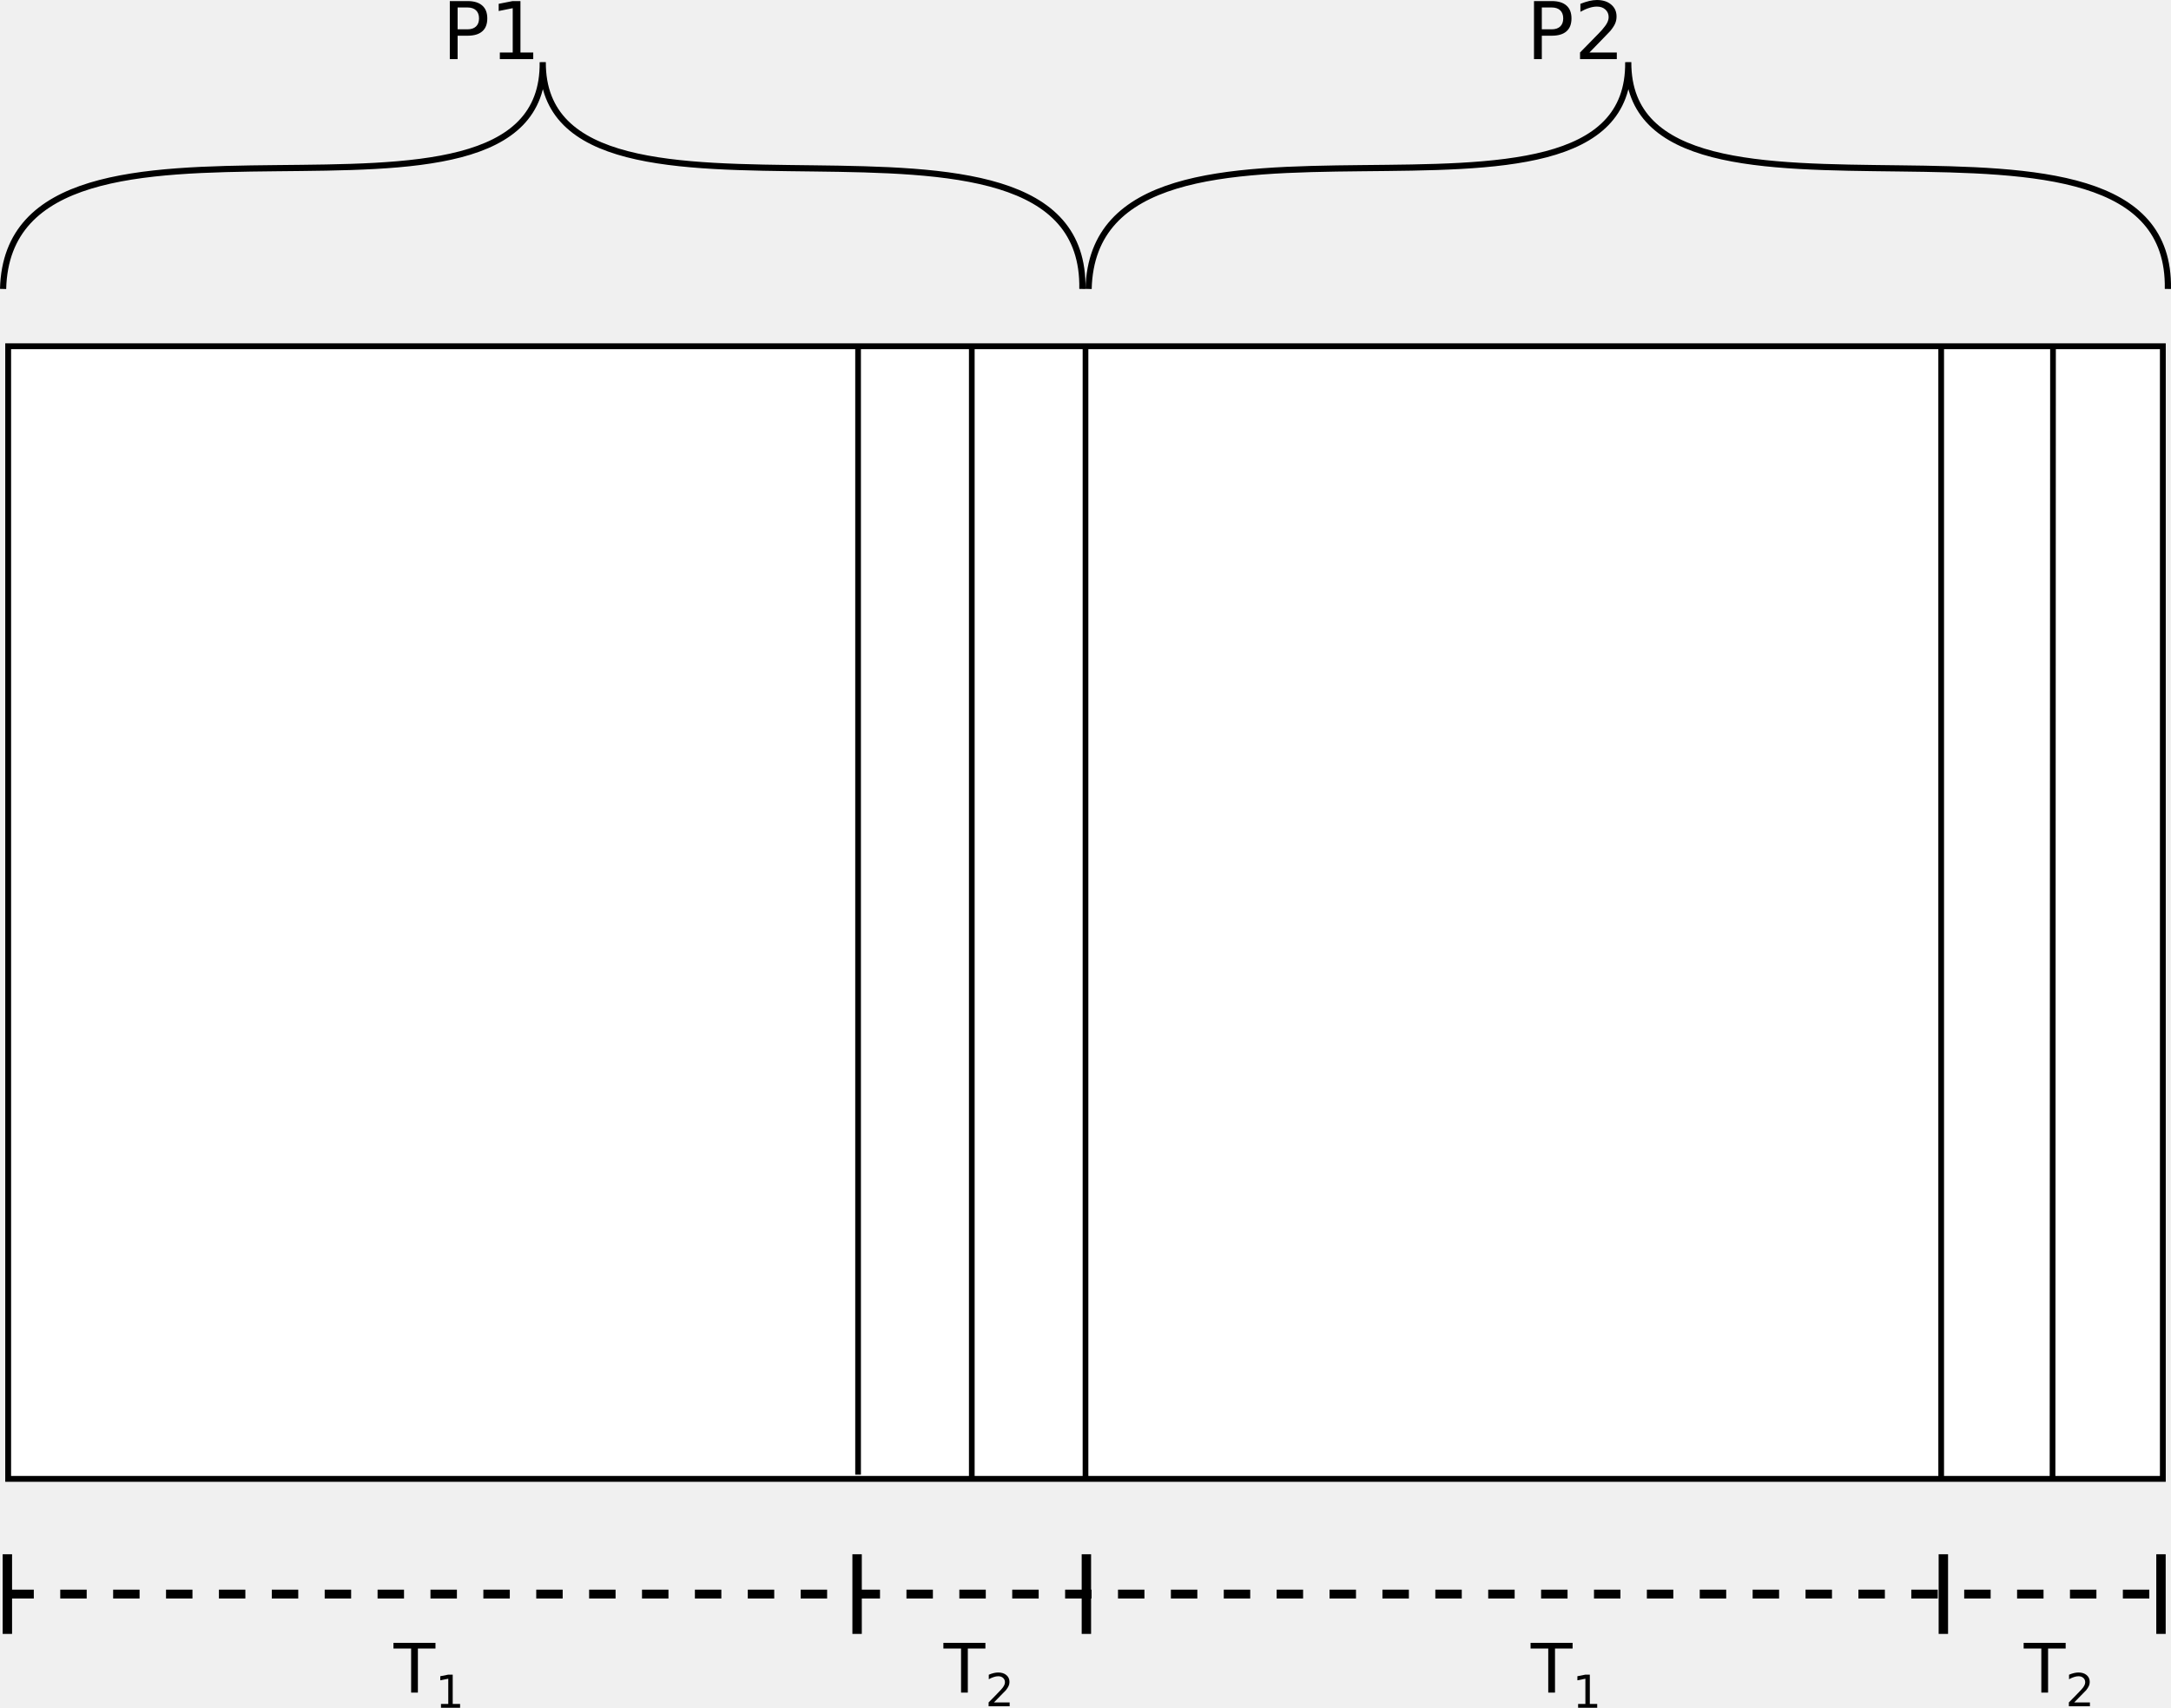
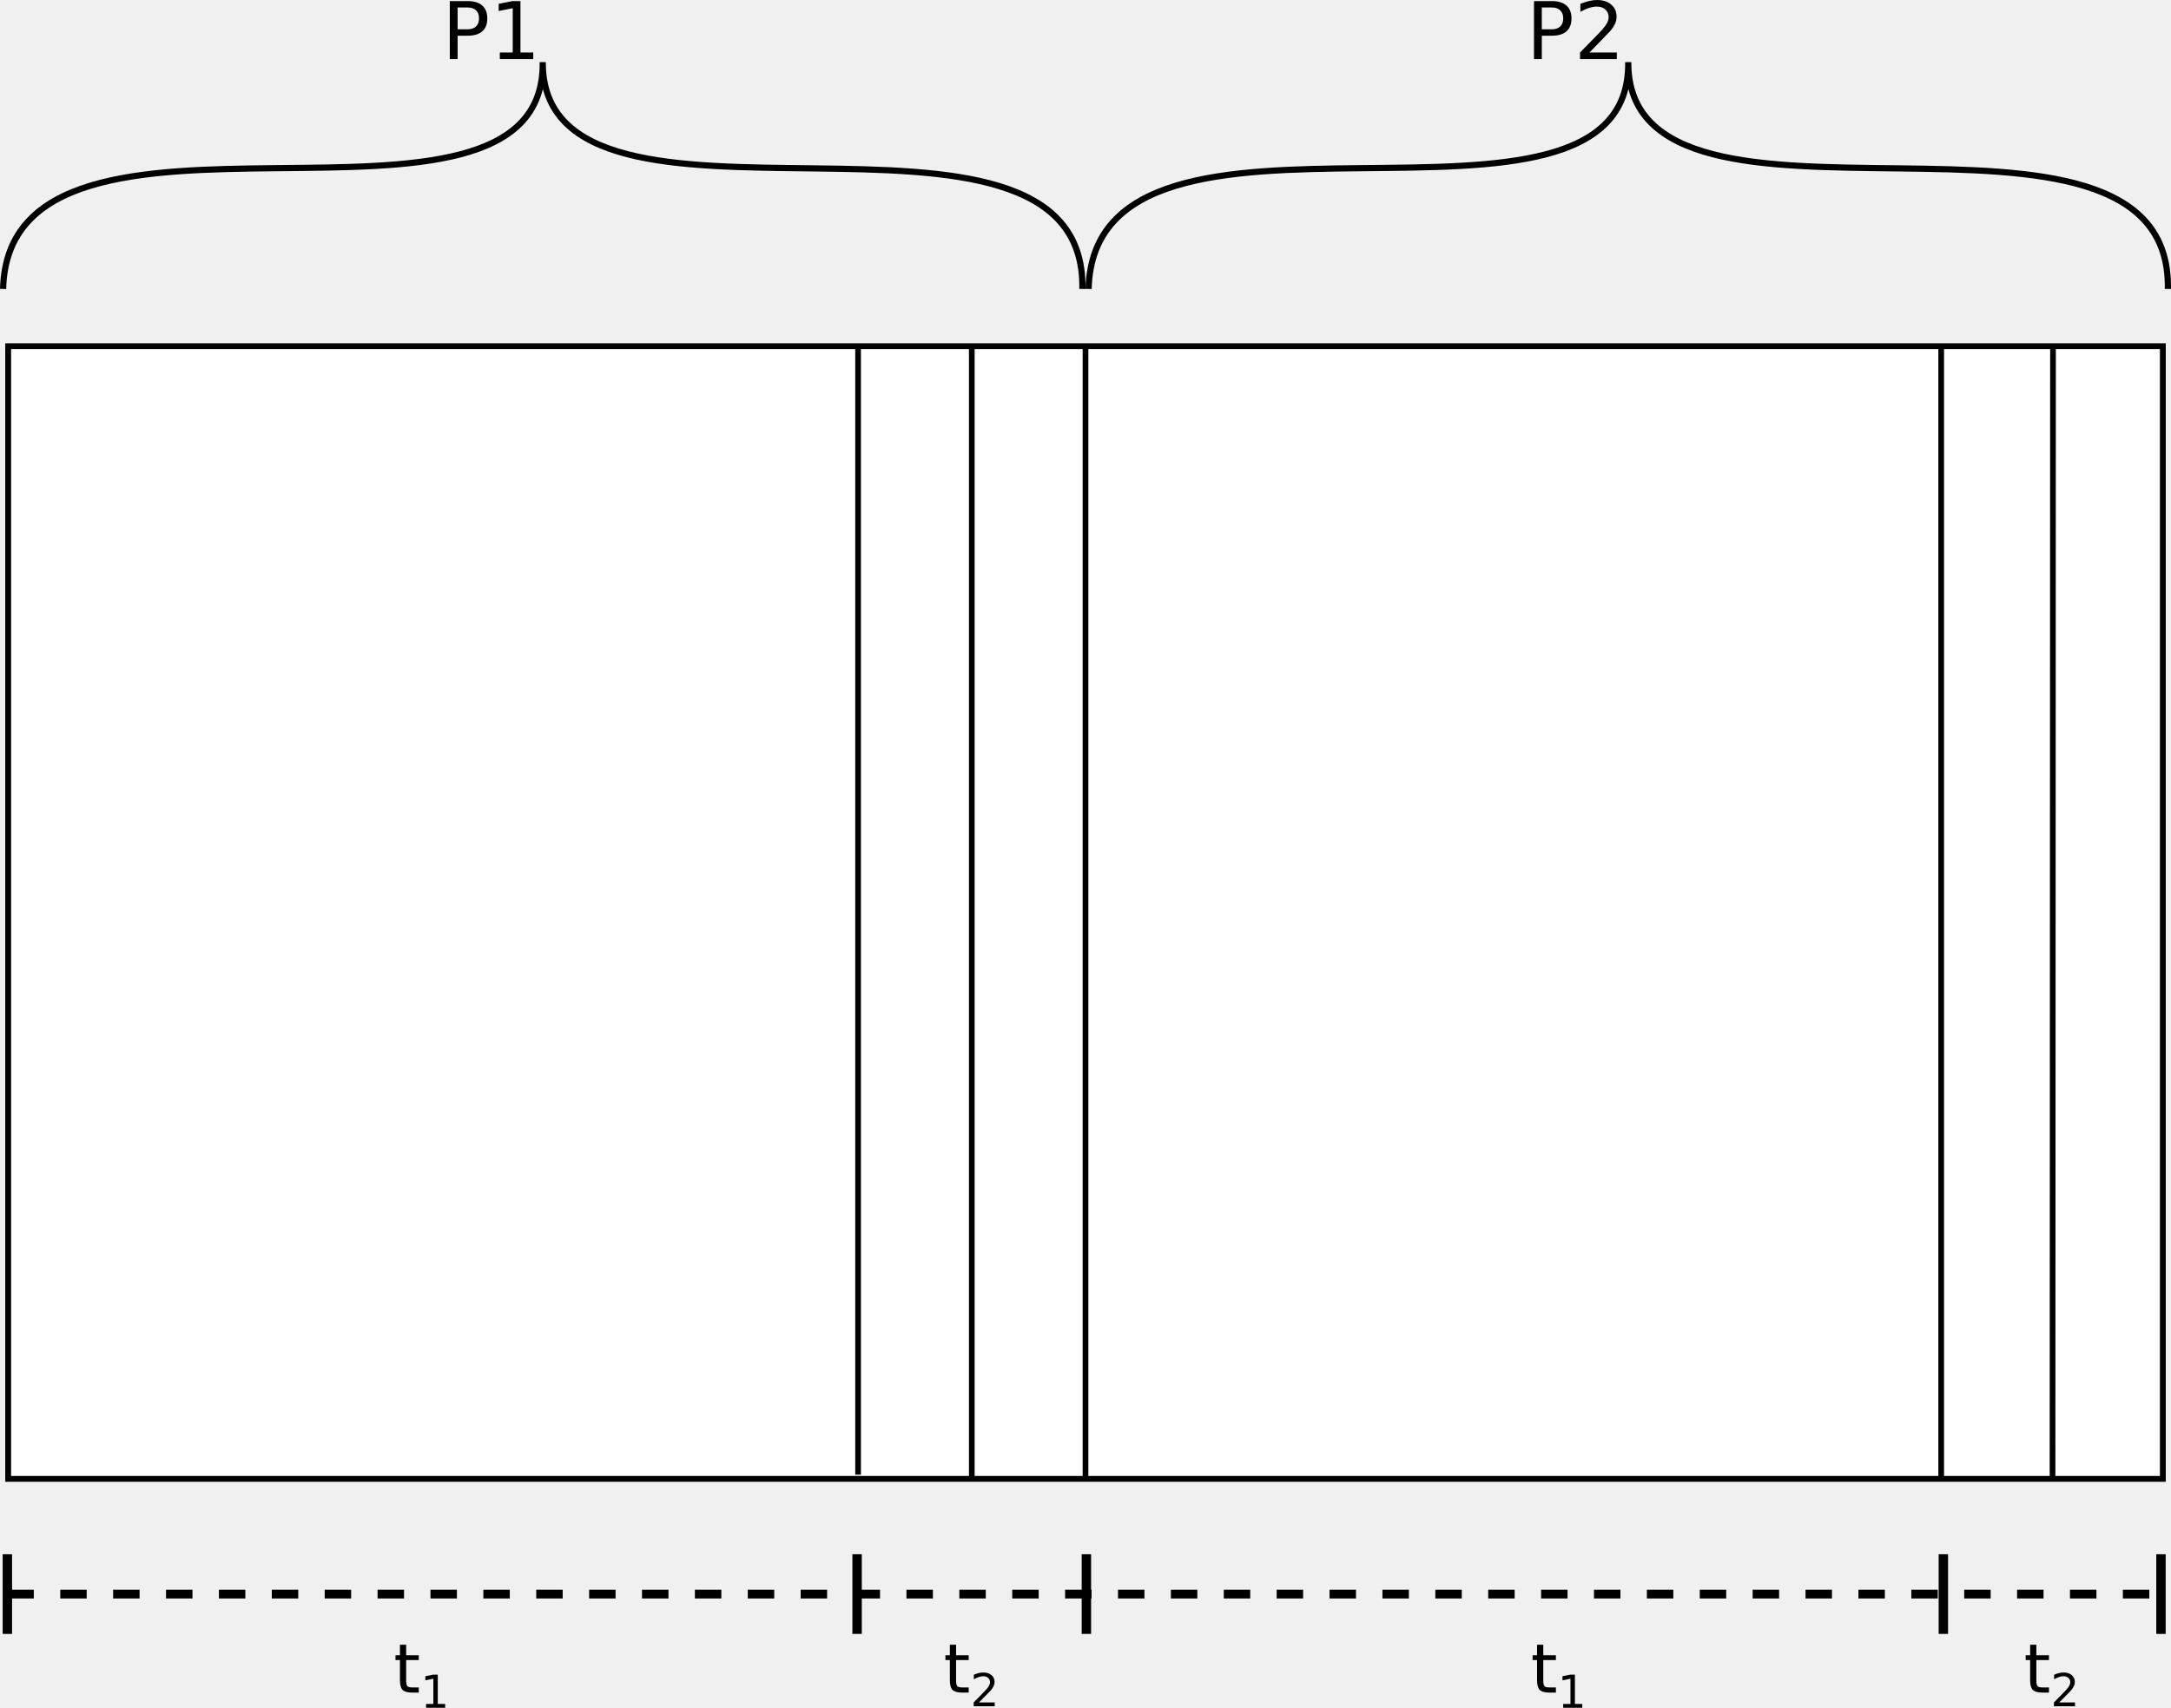
<svg xmlns="http://www.w3.org/2000/svg" width="381.842" height="300.391" id="svg2" version="1.1">
  <defs id="defs4">
    <marker orient="auto" refY="0" refX="0" id="StopL" style="overflow:visible">
      <path id="path3875" d="M 0,5.65 0,-5.65" style="fill:none;stroke:#000000;stroke-width:1pt" transform="scale(0.8,0.8)" />
    </marker>
    <marker style="overflow:visible" id="DistanceStart" refX="0" refY="0" orient="auto">
      <g id="g2300">
        <path style="fill:none;stroke:#ffffff;stroke-width:1.15;stroke-linecap:square" d="M 0,0 2,0" id="path2306" />
        <path style="fill:#000000;fill-rule:evenodd;stroke:none" d="M 0,0 13,4 9,0 13,-4 0,0 z" id="path2302" />
        <path style="fill:none;stroke:#000000;stroke-width:1;stroke-linecap:square" d="M 0,-4 0,40" id="path2304" />
      </g>
    </marker>
  </defs>
  <g id="layer1" transform="translate(0.9211749,-91.97156)">
    <rect style="fill:#ffffff;fill-opacity:1;stroke:#000000;stroke-width:1.556;stroke-miterlimit:4;stroke-opacity:1;stroke-dasharray:none" id="rect5234" width="378.444" height="198.698" x="0.778" y="153.14" />
    <path style="fill:none;stroke:#000000;stroke-width:1.088px;stroke-linecap:butt;stroke-linejoin:miter;stroke-opacity:1" d="M -0.377,142.797 C 0.644,102.14 95.048,140.101 94.537,102.906 c -0.174,37.053 95.659,-0.52 94.914,39.891" id="path2840" />
    <path style="fill:none;stroke:#000000;stroke-width:1.088px;stroke-linecap:butt;stroke-linejoin:miter;stroke-opacity:1" d="m 190.544,142.797 c 1.021,-40.657 95.425,-2.697 94.914,-39.891 -0.174,37.053 95.659,-0.52 94.914,39.891" id="path2840-0" />
    <text xml:space="preserve" style="font-size:14px;font-style:normal;font-weight:normal;text-align:center;text-anchor:middle;fill:#000000;fill-opacity:1;stroke:none;font-family:Bitstream Vera Sans" x="96.617" y="102.362" id="text3669">
      <tspan id="tspan3671" x="96.617" y="102.362">P1</tspan>
    </text>
    <text xml:space="preserve" style="font-size:14px;font-style:normal;font-weight:normal;text-align:center;text-anchor:middle;fill:#000000;fill-opacity:1;stroke:none;font-family:Bitstream Vera Sans" x="287.308" y="102.362" id="text3669-7">
      <tspan id="tspan3671-0" x="287.308" y="102.362">P2</tspan>
    </text>
    <path style="fill:none;stroke:#000000;stroke-width:1.55;stroke-linecap:butt;stroke-linejoin:miter;stroke-miterlimit:4;stroke-opacity:1;stroke-dasharray:4.651, 4.651;stroke-dashoffset:0;marker-start:url(#StopL);marker-mid:url(#StopL);marker-end:url(#StopL)" d="m 0.374,372.366 149.454,0 40.327,0 150.727,0 38.277,0" id="path3698" />
    <text xml:space="preserve" style="font-size:12px;font-style:normal;font-weight:normal;fill:#000000;fill-opacity:1;stroke:none;font-family:Bitstream Vera Sans" x="68.312" y="389.696" id="text4725">
-       <tspan id="tspan4727" x="68.312" y="389.696" dy="0 6.667">T<tspan style="font-size:8px" id="tspan4729" dy="2.667">1</tspan>
+       <tspan id="tspan4727" x="68.312" y="389.696" dy="0 6.667">t<tspan style="font-size:8px" id="tspan4729" dy="2.667">1</tspan>
      </tspan>
    </text>
    <text xml:space="preserve" style="font-size:12px;font-style:normal;font-weight:normal;fill:#000000;fill-opacity:1;stroke:none;font-family:Bitstream Vera Sans" x="268.312" y="389.696" id="text4725-7">
-       <tspan id="tspan4727-2" x="268.312" y="389.696" dy="0 6.667">T<tspan style="font-size:8px" id="tspan4729-5" dy="2.667">1</tspan>
+       <tspan id="tspan4727-2" x="268.312" y="389.696" dy="0 6.667">t<tspan style="font-size:8px" id="tspan4729-5" dy="2.667">1</tspan>
      </tspan>
    </text>
    <text xml:space="preserve" style="font-size:12px;font-style:normal;font-weight:normal;fill:#000000;fill-opacity:1;stroke:none;font-family:Bitstream Vera Sans" x="355.035" y="389.696" id="text4725-9">
-       <tspan id="tspan4727-3" x="355.035" y="389.696" dy="0">T<tspan style="font-size:8px" id="tspan4729-2" dy="2.4">2</tspan>
+       <tspan id="tspan4727-3" x="355.035" y="389.696" dy="0">t<tspan style="font-size:8px" id="tspan4729-2" dy="2.4">2</tspan>
      </tspan>
    </text>
    <text xml:space="preserve" style="font-size:12px;font-style:normal;font-weight:normal;fill:#000000;fill-opacity:1;stroke:none;font-family:Bitstream Vera Sans" x="165.035" y="389.696" id="text4725-9-2">
-       <tspan id="tspan4727-3-3" x="165.035" y="389.696" dy="0">T<tspan style="font-size:8px" id="tspan4729-2-7" dy="2.4">2</tspan>
+       <tspan id="tspan4727-3-3" x="165.035" y="389.696" dy="0">t<tspan style="font-size:8px" id="tspan4729-2-7" dy="2.4">2</tspan>
      </tspan>
    </text>
    <rect y="153.14" x="0.778" height="198.698" width="378.444" id="rect4838" style="fill:#ffffff;fill-opacity:1;stroke:#000000;stroke-width:0.5;stroke-miterlimit:4;stroke-opacity:1;stroke-dasharray:none" ry="0" />
    <path style="fill:none;stroke:#000000;stroke-width:1px;stroke-linecap:butt;stroke-linejoin:miter;stroke-opacity:1" d="m 150,351.362 0,-198.5" id="path4857" />
    <path style="fill:none;stroke:#000000;stroke-width:1px;stroke-linecap:butt;stroke-linejoin:miter;stroke-opacity:1" d="m 170,351.862 0,-198.5" id="path4861" />
    <path style="fill:none;stroke:#000000;stroke-width:1px;stroke-linecap:butt;stroke-linejoin:miter;stroke-opacity:1" d="m 190,153.362 0,198.5" id="path4865" />
    <path style="fill:none;stroke:#000000;stroke-width:1.001px;stroke-linecap:butt;stroke-linejoin:miter;stroke-opacity:1" d="m 340.5,351.861 0,-198.998" id="path4869" />
    <path style="fill:none;stroke:#000000;stroke-width:1.001px;stroke-linecap:butt;stroke-linejoin:miter;stroke-opacity:1" d="m 360.084,352.278 0.083,-198.916" id="path4873" />
  </g>
</svg>
